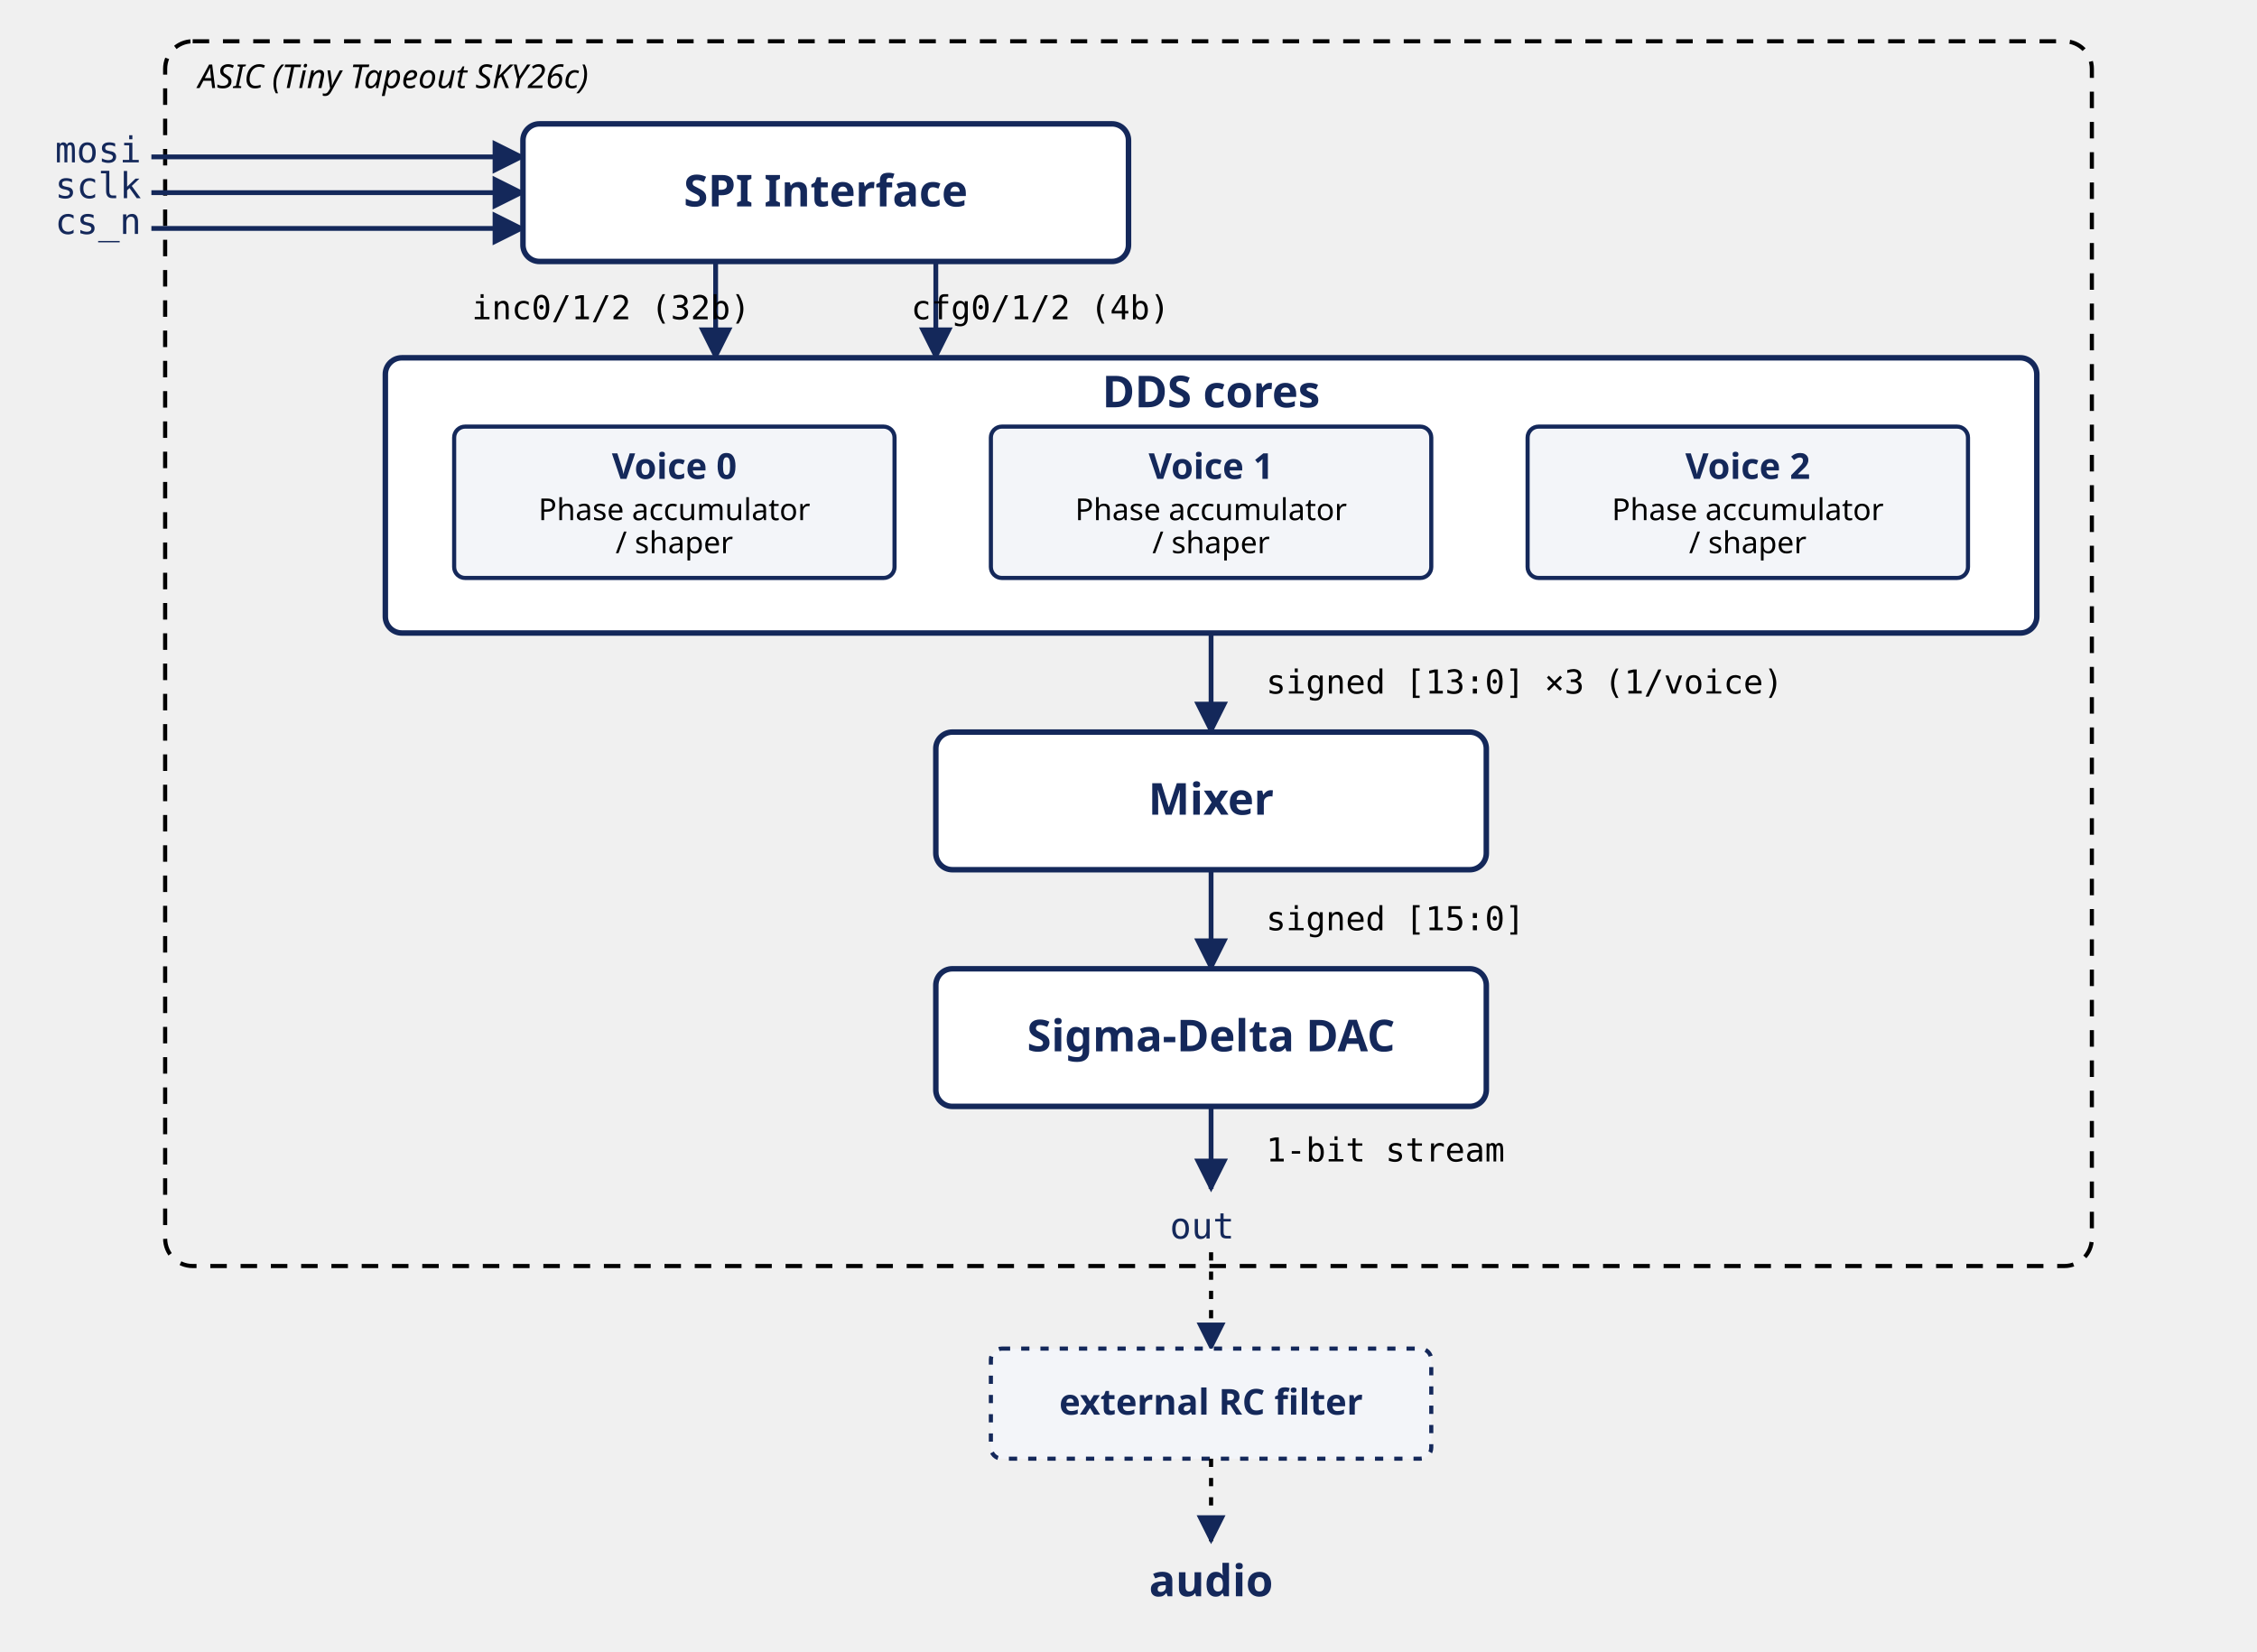
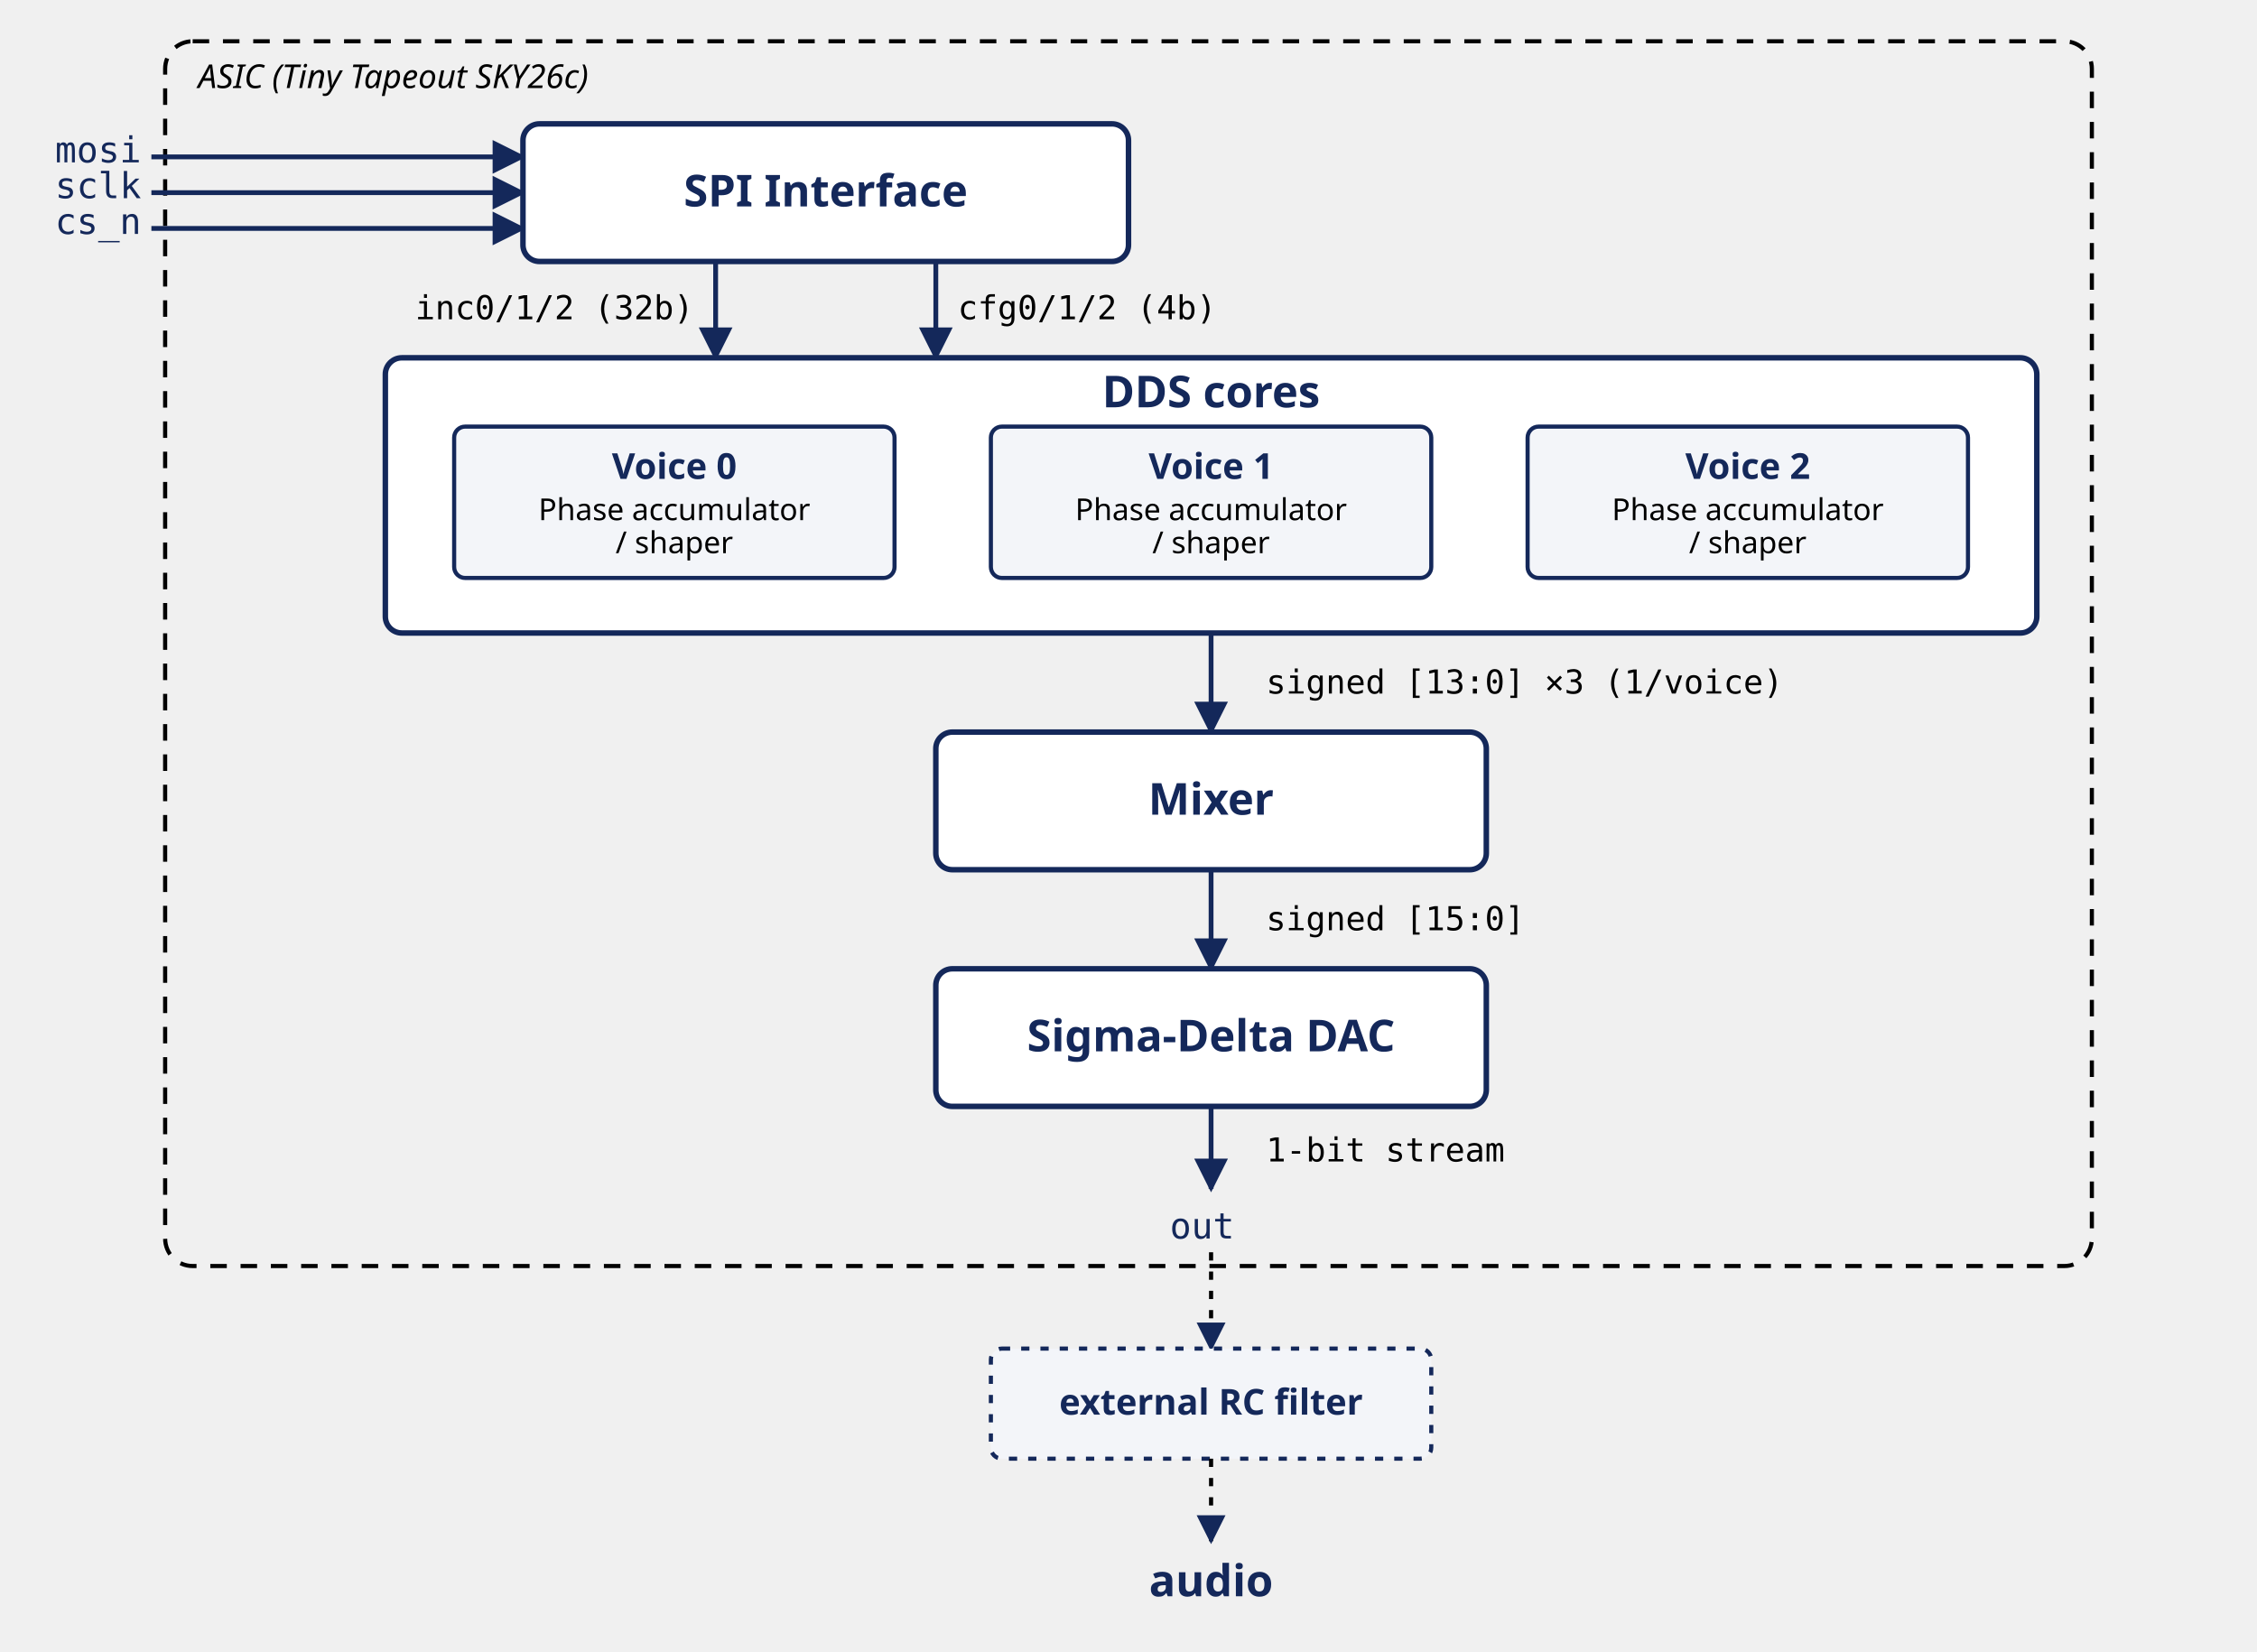
<svg xmlns="http://www.w3.org/2000/svg" viewBox="0 0 820 600" font-family="'Poppins', 'Segoe UI', system-ui, sans-serif">
  <defs>
    <marker id="arrow" viewBox="0 0 10 10" refX="9" refY="5" markerWidth="7" markerHeight="7" orient="auto-start-reverse">
      <path d="M0,0 L10,5 L0,10 z" fill="#14285a" />
    </marker>
  </defs>
  <style>
    .box { fill: #ffffff; stroke: #14285a; stroke-width: 2; }
    .subbox { fill: #f3f5f9; stroke: #14285a; stroke-width: 1.5; }
    .label { fill: #14285a; font-size: 16px; font-weight: 600; text-anchor: middle; }
    .sublabel { fill: #14285a; font-size: 13px; font-weight: 600; text-anchor: middle; }
    .purpose { fill: #000000; font-size: 11px; text-anchor: middle; }
    .pin { fill: #14285a; font-size: 13px; font-family: 'IBM Plex Mono', ui-monospace, monospace; }
    .sig { fill: #000000; font-size: 12px; font-family: ui-monospace, 'Consolas', monospace; text-anchor: middle; }
    .sig-left { fill: #000000; font-size: 12px; font-family: ui-monospace, 'Consolas', monospace; text-anchor: start; }
+     .sig-right { fill: #000000; font-size: 12px; font-family: ui-monospace, 'Consolas', monospace; text-anchor: end; }
    .wire { stroke: #14285a; stroke-width: 1.75; fill: none; }
    .boundary { fill: none; stroke: #000000; stroke-width: 1.5; stroke-dasharray: 6 5; }
    .ext { fill: none; stroke: #000000; stroke-width: 1.5; stroke-dasharray: 3 4; }
    .boundary-label { fill: #000000; font-size: 12px; font-style: italic; }
  </style>
  <rect class="boundary" x="60" y="15" width="700" height="445" rx="10" />
  <text class="boundary-label" x="72" y="32">ASIC (Tiny Tapeout SKY26c)</text>
  <text class="pin" x="20" y="59">mosi</text>
  <text class="pin" x="20" y="72">sclk</text>
  <text class="pin" x="20" y="85">cs_n</text>
  <path class="wire" d="M55,57 H190" marker-end="url(#arrow)" />
  <path class="wire" d="M55,70 H190" marker-end="url(#arrow)" />
  <path class="wire" d="M55,83 H190" marker-end="url(#arrow)" />
  <rect class="box" x="190" y="45" width="220" height="50" rx="6" />
  <text class="label" x="300" y="75">SPI Interface</text>
  <path class="wire" d="M260,95 L260,130" marker-end="url(#arrow)" />
  <path class="wire" d="M340,95 L340,130" marker-end="url(#arrow)" />
-   <text class="sig" x="222" y="116">inc0/1/2 (32b)</text>
-   <text class="sig" x="378" y="116">cfg0/1/2 (4b)</text>
+   <text class="sig-right" x="252" y="116">inc0/1/2 (32b)</text>
+   <text class="sig-left" x="348" y="116">cfg0/1/2 (4b)</text>
  <rect class="box" x="140" y="130" width="600" height="100" rx="6" />
  <text class="label" x="440" y="148">DDS cores</text>
  <rect class="subbox" x="165" y="155" width="160" height="55" rx="4" />
  <text class="sublabel" x="245" y="174">Voice 0</text>
  <text class="purpose" x="245" y="189">Phase accumulator</text>
  <text class="purpose" x="245" y="201">/ shaper</text>
  <rect class="subbox" x="360" y="155" width="160" height="55" rx="4" />
  <text class="sublabel" x="440" y="174">Voice 1</text>
  <text class="purpose" x="440" y="189">Phase accumulator</text>
  <text class="purpose" x="440" y="201">/ shaper</text>
  <rect class="subbox" x="555" y="155" width="160" height="55" rx="4" />
  <text class="sublabel" x="635" y="174">Voice 2</text>
  <text class="purpose" x="635" y="189">Phase accumulator</text>
  <text class="purpose" x="635" y="201">/ shaper</text>
  <path class="wire" d="M440,230 L440,266" marker-end="url(#arrow)" />
  <text class="sig-left" x="460" y="252">signed [13:0] ×3 (1/voice)</text>
  <rect class="box" x="340" y="266" width="200" height="50" rx="6" />
  <text class="label" x="440" y="296">Mixer</text>
  <path class="wire" d="M440,316 L440,352" marker-end="url(#arrow)" />
  <text class="sig-left" x="460" y="338">signed [15:0]</text>
  <rect class="box" x="340" y="352" width="200" height="50" rx="6" />
  <text class="label" x="440" y="382">Sigma-Delta DAC</text>
  <path class="wire" d="M440,402 L440,432" marker-end="url(#arrow)" />
  <text class="sig-left" x="460" y="422">1-bit stream</text>
  <text class="pin" x="425" y="450">out</text>
  <path class="ext" d="M440,455 L440,490" marker-end="url(#arrow)" />
  <rect class="subbox" x="360" y="490" width="160" height="40" rx="4" stroke-dasharray="3 4" />
  <text class="sublabel" x="440" y="514">external RC filter</text>
  <path class="ext" d="M440,530 L440,560" marker-end="url(#arrow)" />
  <text class="label" x="440" y="580">audio</text>
</svg>
